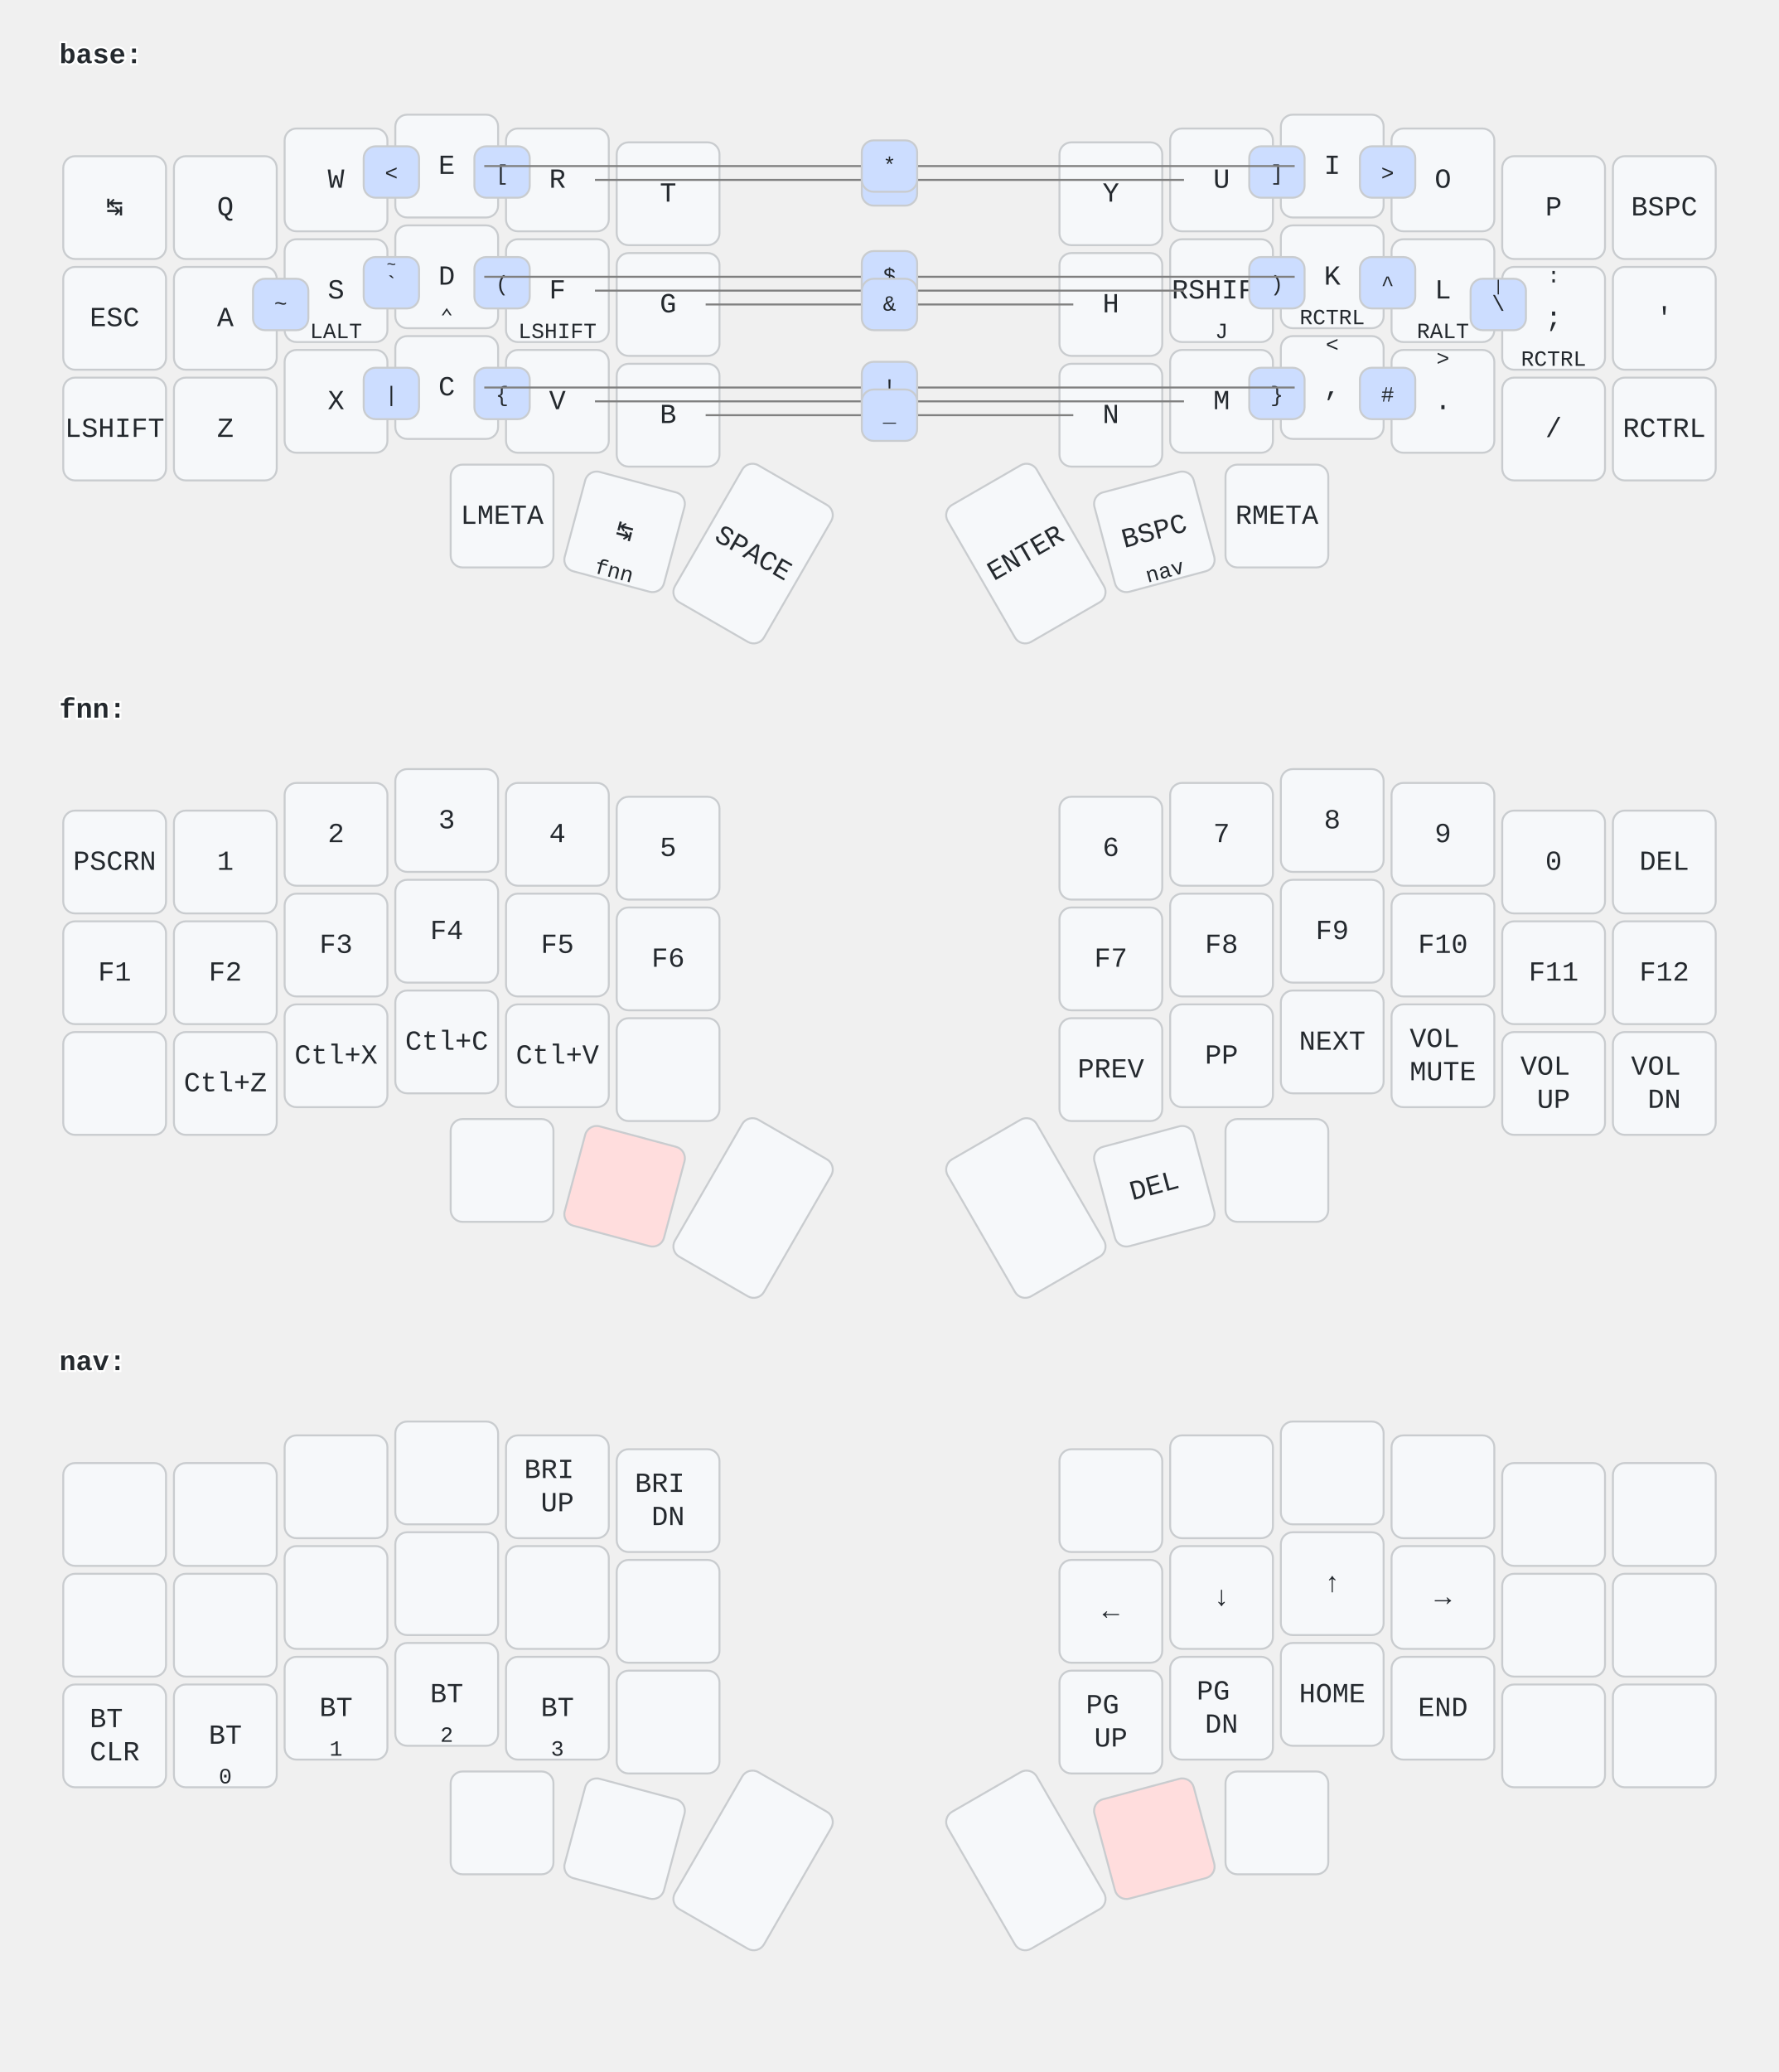
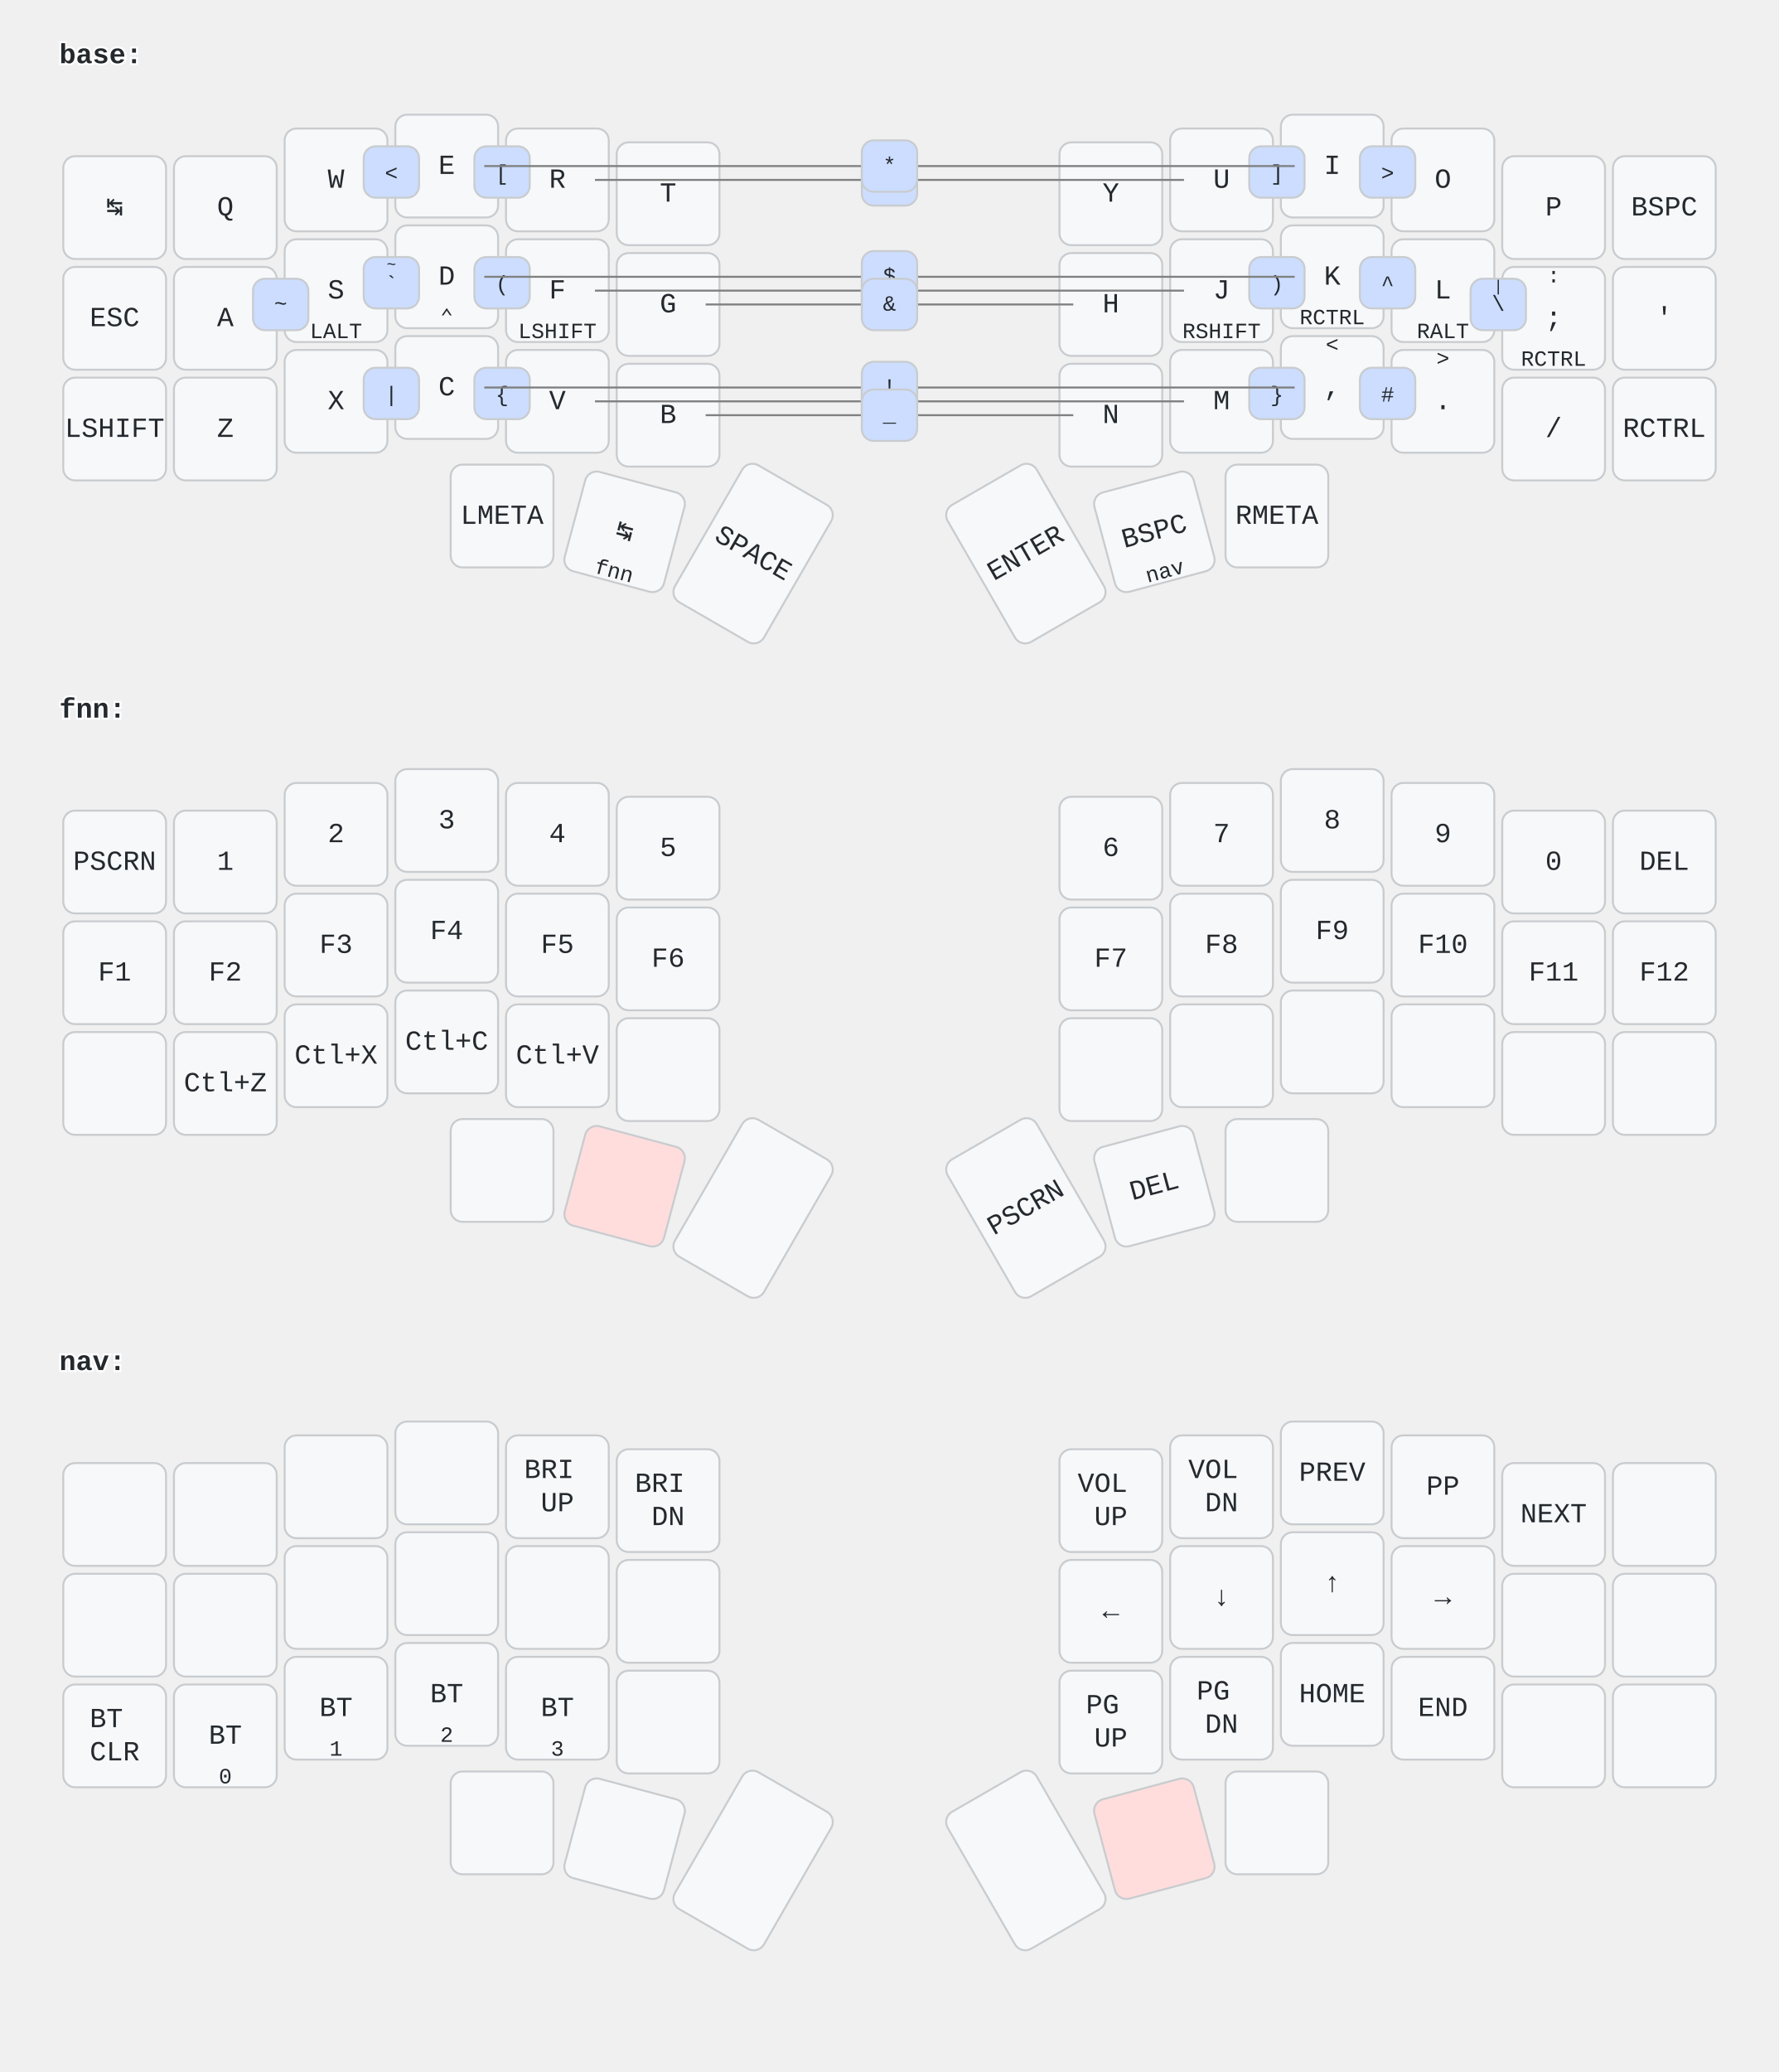
<svg xmlns="http://www.w3.org/2000/svg" width="900" height="1048" viewBox="0 0 900 1048" class="keymap">
  <style>/* font and background color specifications */
svg {
    font-family: SFMono-Regular,Consolas,Liberation Mono,Menlo,monospace;
    font-size: 14px;
    font-kerning: normal;
    text-rendering: optimizeLegibility;
    fill: #24292e;
}

/* default key styling */
rect {
    fill: #f6f8fa;
    stroke: #c9cccf;
    stroke-width: 1;
}

/* color accent for combo boxes */
rect.combo {
    fill: #cdf;
}

/* color accent for held keys */
rect.held, rect.combo.held {
    fill: #fdd;
}

/* color accent for ghost (optional) keys */
rect.ghost, rect.combo.ghost {
    fill: #ddd;
}

text {
    text-anchor: middle;
    dominant-baseline: middle;
}

/* styling for layer labels */
text.label {
    font-weight: bold;
    text-anchor: start;
    stroke: white;
    stroke-width: 2;
    paint-order: stroke;
}

/* styling for combo tap, and key hold/shifted label text */
text.combo, text.hold, text.shifted {
    font-size: 11px;
}

text.hold {
    text-anchor: middle;
    dominant-baseline: auto;
}

text.shifted {
    text-anchor: middle;
    dominant-baseline: hanging;
}

/* styling for hold/shifted label text in combo box */
text.combo.hold, text.combo.shifted {
    font-size: 8px;
}

/* styling for combo dendrons */
path {
    stroke-width: 1;
    stroke: gray;
    fill: none;
}
</style>
  <g transform="translate(30, 0)" class="layer-base">
    <text x="0" y="28" class="label" id="base">base:</text>
    <g transform="translate(0, 56)">
      <g transform="translate(28, 49)" class="key keypos-0">
        <rect rx="6" ry="6" x="-26" y="-26" width="52" height="52" class="key" />
        <text x="0" y="0" class="key tap">↹</text>
      </g>
      <g transform="translate(84, 49)" class="key keypos-1">
        <rect rx="6" ry="6" x="-26" y="-26" width="52" height="52" class="key" />
        <text x="0" y="0" class="key tap">Q</text>
      </g>
      <g transform="translate(140, 35)" class="key keypos-2">
        <rect rx="6" ry="6" x="-26" y="-26" width="52" height="52" class="key" />
        <text x="0" y="0" class="key tap">W</text>
      </g>
      <g transform="translate(196, 28)" class="key keypos-3">
        <rect rx="6" ry="6" x="-26" y="-26" width="52" height="52" class="key" />
        <text x="0" y="0" class="key tap">E</text>
      </g>
      <g transform="translate(252, 35)" class="key keypos-4">
        <rect rx="6" ry="6" x="-26" y="-26" width="52" height="52" class="key" />
        <text x="0" y="0" class="key tap">R</text>
      </g>
      <g transform="translate(308, 42)" class="key keypos-5">
        <rect rx="6" ry="6" x="-26" y="-26" width="52" height="52" class="key" />
        <text x="0" y="0" class="key tap">T</text>
      </g>
      <g transform="translate(532, 42)" class="key keypos-6">
        <rect rx="6" ry="6" x="-26" y="-26" width="52" height="52" class="key" />
        <text x="0" y="0" class="key tap">Y</text>
      </g>
      <g transform="translate(588, 35)" class="key keypos-7">
        <rect rx="6" ry="6" x="-26" y="-26" width="52" height="52" class="key" />
        <text x="0" y="0" class="key tap">U</text>
      </g>
      <g transform="translate(644, 28)" class="key keypos-8">
        <rect rx="6" ry="6" x="-26" y="-26" width="52" height="52" class="key" />
        <text x="0" y="0" class="key tap">I</text>
      </g>
      <g transform="translate(700, 35)" class="key keypos-9">
        <rect rx="6" ry="6" x="-26" y="-26" width="52" height="52" class="key" />
        <text x="0" y="0" class="key tap">O</text>
      </g>
      <g transform="translate(756, 49)" class="key keypos-10">
        <rect rx="6" ry="6" x="-26" y="-26" width="52" height="52" class="key" />
        <text x="0" y="0" class="key tap">P</text>
      </g>
      <g transform="translate(812, 49)" class="key keypos-11">
        <rect rx="6" ry="6" x="-26" y="-26" width="52" height="52" class="key" />
        <text x="0" y="0" class="key tap">BSPC</text>
      </g>
      <g transform="translate(28, 105)" class="key keypos-12">
        <rect rx="6" ry="6" x="-26" y="-26" width="52" height="52" class="key" />
        <text x="0" y="0" class="key tap">ESC</text>
      </g>
      <g transform="translate(84, 105)" class="key keypos-13">
        <rect rx="6" ry="6" x="-26" y="-26" width="52" height="52" class="key" />
        <text x="0" y="0" class="key tap">A</text>
      </g>
      <g transform="translate(140, 91)" class="key keypos-14">
        <rect rx="6" ry="6" x="-26" y="-26" width="52" height="52" class="key" />
        <text x="0" y="0" class="key tap">S</text>
        <text x="0" y="24" class="key hold">LALT</text>
      </g>
      <g transform="translate(196, 84)" class="key keypos-15">
        <rect rx="6" ry="6" x="-26" y="-26" width="52" height="52" class="key" />
        <text x="0" y="0" class="key tap">D</text>
        <text x="0" y="24" class="key hold">⌃</text>
      </g>
      <g transform="translate(252, 91)" class="key keypos-16">
        <rect rx="6" ry="6" x="-26" y="-26" width="52" height="52" class="key" />
        <text x="0" y="0" class="key tap">F</text>
        <text x="0" y="24" class="key hold">LSHIFT</text>
      </g>
      <g transform="translate(308, 98)" class="key keypos-17">
        <rect rx="6" ry="6" x="-26" y="-26" width="52" height="52" class="key" />
        <text x="0" y="0" class="key tap">G</text>
      </g>
      <g transform="translate(532, 98)" class="key keypos-18">
        <rect rx="6" ry="6" x="-26" y="-26" width="52" height="52" class="key" />
        <text x="0" y="0" class="key tap">H</text>
      </g>
      <g transform="translate(588, 91)" class="key keypos-19">
        <rect rx="6" ry="6" x="-26" y="-26" width="52" height="52" class="key" />
-         <text x="0" y="0" class="key tap">RSHIFT</text>
-         <text x="0" y="24" class="key hold">J</text>
+         <text x="0" y="0" class="key tap">J</text>
+         <text x="0" y="24" class="key hold">RSHIFT</text>
      </g>
      <g transform="translate(644, 84)" class="key keypos-20">
        <rect rx="6" ry="6" x="-26" y="-26" width="52" height="52" class="key" />
        <text x="0" y="0" class="key tap">K</text>
        <text x="0" y="24" class="key hold">RCTRL</text>
      </g>
      <g transform="translate(700, 91)" class="key keypos-21">
        <rect rx="6" ry="6" x="-26" y="-26" width="52" height="52" class="key" />
        <text x="0" y="0" class="key tap">L</text>
        <text x="0" y="24" class="key hold">RALT</text>
      </g>
      <g transform="translate(756, 105)" class="key keypos-22">
        <rect rx="6" ry="6" x="-26" y="-26" width="52" height="52" class="key" />
        <text x="0" y="0" class="key tap">;</text>
        <text x="0" y="24" class="key hold">RCTRL</text>
        <text x="0" y="-24" class="key shifted">:</text>
      </g>
      <g transform="translate(812, 105)" class="key keypos-23">
        <rect rx="6" ry="6" x="-26" y="-26" width="52" height="52" class="key" />
        <text x="0" y="0" class="key tap">'</text>
      </g>
      <g transform="translate(28, 161)" class="key keypos-24">
        <rect rx="6" ry="6" x="-26" y="-26" width="52" height="52" class="key" />
        <text x="0" y="0" class="key tap">LSHIFT</text>
      </g>
      <g transform="translate(84, 161)" class="key keypos-25">
        <rect rx="6" ry="6" x="-26" y="-26" width="52" height="52" class="key" />
        <text x="0" y="0" class="key tap">Z</text>
      </g>
      <g transform="translate(140, 147)" class="key keypos-26">
        <rect rx="6" ry="6" x="-26" y="-26" width="52" height="52" class="key" />
        <text x="0" y="0" class="key tap">X</text>
      </g>
      <g transform="translate(196, 140)" class="key keypos-27">
        <rect rx="6" ry="6" x="-26" y="-26" width="52" height="52" class="key" />
        <text x="0" y="0" class="key tap">C</text>
      </g>
      <g transform="translate(252, 147)" class="key keypos-28">
        <rect rx="6" ry="6" x="-26" y="-26" width="52" height="52" class="key" />
        <text x="0" y="0" class="key tap">V</text>
      </g>
      <g transform="translate(308, 154)" class="key keypos-29">
        <rect rx="6" ry="6" x="-26" y="-26" width="52" height="52" class="key" />
        <text x="0" y="0" class="key tap">B</text>
      </g>
      <g transform="translate(532, 154)" class="key keypos-30">
        <rect rx="6" ry="6" x="-26" y="-26" width="52" height="52" class="key" />
        <text x="0" y="0" class="key tap">N</text>
      </g>
      <g transform="translate(588, 147)" class="key keypos-31">
        <rect rx="6" ry="6" x="-26" y="-26" width="52" height="52" class="key" />
        <text x="0" y="0" class="key tap">M</text>
      </g>
      <g transform="translate(644, 140)" class="key keypos-32">
        <rect rx="6" ry="6" x="-26" y="-26" width="52" height="52" class="key" />
        <text x="0" y="0" class="key tap">,</text>
        <text x="0" y="-24" class="key shifted">&lt;</text>
      </g>
      <g transform="translate(700, 147)" class="key keypos-33">
        <rect rx="6" ry="6" x="-26" y="-26" width="52" height="52" class="key" />
        <text x="0" y="0" class="key tap">.</text>
        <text x="0" y="-24" class="key shifted">&gt;</text>
      </g>
      <g transform="translate(756, 161)" class="key keypos-34">
        <rect rx="6" ry="6" x="-26" y="-26" width="52" height="52" class="key" />
        <text x="0" y="0" class="key tap">/</text>
      </g>
      <g transform="translate(812, 161)" class="key keypos-35">
        <rect rx="6" ry="6" x="-26" y="-26" width="52" height="52" class="key" />
        <text x="0" y="0" class="key tap">RCTRL</text>
      </g>
      <g transform="translate(224, 205)" class="key keypos-36">
        <rect rx="6" ry="6" x="-26" y="-26" width="52" height="52" class="key" />
        <text x="0" y="0" class="key tap">LMETA</text>
      </g>
      <g transform="translate(286, 213) rotate(15.0)" class="key keypos-37">
        <rect rx="6" ry="6" x="-26" y="-26" width="52" height="52" class="key" />
        <text x="0" y="0" class="key tap">↹</text>
        <a href="#fnn">
          <text x="0" y="24" class="key hold layer-activator">fnn</text>
        </a>
      </g>
      <g transform="translate(351, 224) rotate(30.0)" class="key keypos-38">
        <rect rx="6" ry="6" x="-26" y="-40" width="52" height="80" class="key" />
        <text x="0" y="0" class="key tap">SPACE</text>
      </g>
      <g transform="translate(489, 224) rotate(-30.0)" class="key keypos-39">
        <rect rx="6" ry="6" x="-26" y="-40" width="52" height="80" class="key" />
        <text x="0" y="0" class="key tap">ENTER</text>
      </g>
      <g transform="translate(554, 213) rotate(-15.0)" class="key keypos-40">
        <rect rx="6" ry="6" x="-26" y="-26" width="52" height="52" class="key" />
        <text x="0" y="0" class="key tap">BSPC</text>
        <a href="#nav">
          <text x="0" y="24" class="key hold layer-activator">nav</text>
        </a>
      </g>
      <g transform="translate(616, 205)" class="key keypos-41">
        <rect rx="6" ry="6" x="-26" y="-26" width="52" height="52" class="key" />
        <text x="0" y="0" class="key tap">RMETA</text>
      </g>
      <g class="combo combopos-0">
        <rect rx="6" ry="6" x="210" y="74" width="28" height="26" class="combo" />
        <text x="224" y="88" class="combo tap">(</text>
      </g>
      <g class="combo combopos-1">
        <rect rx="6" ry="6" x="602" y="74" width="28" height="26" class="combo" />
        <text x="616" y="88" class="combo tap">)</text>
      </g>
      <g class="combo combopos-2">
        <rect rx="6" ry="6" x="210" y="18" width="28" height="26" class="combo" />
        <text x="224" y="32" class="combo tap">[</text>
      </g>
      <g class="combo combopos-3">
        <rect rx="6" ry="6" x="602" y="18" width="28" height="26" class="combo" />
        <text x="616" y="32" class="combo tap">]</text>
      </g>
      <g class="combo combopos-4">
        <rect rx="6" ry="6" x="658" y="74" width="28" height="26" class="combo" />
        <text x="672" y="88" class="combo tap">^</text>
      </g>
      <g class="combo combopos-5">
        <rect rx="6" ry="6" x="154" y="74" width="28" height="26" class="combo" />
        <text x="168" y="88" class="combo tap">`</text>
        <text x="168" y="76" class="combo shifted">~</text>
      </g>
      <g class="combo combopos-6">
        <rect rx="6" ry="6" x="210" y="130" width="28" height="26" class="combo" />
        <text x="224" y="144" class="combo tap">{</text>
      </g>
      <g class="combo combopos-7">
        <rect rx="6" ry="6" x="602" y="130" width="28" height="26" class="combo" />
        <text x="616" y="144" class="combo tap">}</text>
      </g>
      <g class="combo combopos-8">
        <rect rx="6" ry="6" x="154" y="18" width="28" height="26" class="combo" />
        <text x="168" y="32" class="combo tap">&lt;</text>
      </g>
      <g class="combo combopos-9">
        <rect rx="6" ry="6" x="658" y="18" width="28" height="26" class="combo" />
        <text x="672" y="32" class="combo tap">&gt;</text>
      </g>
      <g class="combo combopos-10">
        <path d="M420,147 l-149,0" class="combo" />
        <path d="M420,147 l149,0" class="combo" />
        <rect rx="6" ry="6" x="406" y="134" width="28" height="26" class="combo" />
        <text x="420" y="147" class="combo tap">-</text>
        <text x="420" y="136" class="combo shifted">_</text>
      </g>
      <g class="combo combopos-11">
        <path d="M420,35 l-149,0" class="combo" />
        <path d="M420,35 l149,0" class="combo" />
        <rect rx="6" ry="6" x="406" y="22" width="28" height="26" class="combo" />
        <text x="420" y="35" class="combo tap">+</text>
      </g>
      <g class="combo combopos-12">
        <path d="M420,91 l-149,0" class="combo" />
        <path d="M420,91 l149,0" class="combo" />
        <rect rx="6" ry="6" x="406" y="78" width="28" height="26" class="combo" />
        <text x="420" y="91" class="combo tap">=</text>
        <text x="420" y="80" class="combo shifted">+</text>
      </g>
      <g class="combo combopos-13">
        <rect rx="6" ry="6" x="154" y="130" width="28" height="26" class="combo" />
        <text x="168" y="144" class="combo tap">|</text>
      </g>
      <g class="combo combopos-14">
        <path d="M420,28 l-205,0" class="combo" />
        <path d="M420,28 l205,0" class="combo" />
        <rect rx="6" ry="6" x="406" y="15" width="28" height="26" class="combo" />
        <text x="420" y="28" class="combo tap">*</text>
      </g>
      <g class="combo combopos-15">
        <path d="M420,84 l-205,0" class="combo" />
        <path d="M420,84 l205,0" class="combo" />
        <rect rx="6" ry="6" x="406" y="71" width="28" height="26" class="combo" />
        <text x="420" y="84" class="combo tap">$</text>
      </g>
      <g class="combo combopos-16">
        <rect rx="6" ry="6" x="658" y="130" width="28" height="26" class="combo" />
        <text x="672" y="144" class="combo tap">#</text>
      </g>
      <g class="combo combopos-17">
        <path d="M420,140 l-205,0" class="combo" />
        <path d="M420,140 l205,0" class="combo" />
        <rect rx="6" ry="6" x="406" y="127" width="28" height="26" class="combo" />
        <text x="420" y="140" class="combo tap">!</text>
      </g>
      <g class="combo combopos-18">
        <path d="M420,98 l-93,0" class="combo" />
        <path d="M420,98 l93,0" class="combo" />
        <rect rx="6" ry="6" x="406" y="85" width="28" height="26" class="combo" />
        <text x="420" y="98" class="combo tap">&amp;</text>
      </g>
      <g class="combo combopos-19">
        <path d="M420,154 l-93,0" class="combo" />
        <path d="M420,154 l93,0" class="combo" />
        <rect rx="6" ry="6" x="406" y="141" width="28" height="26" class="combo" />
        <text x="420" y="154" class="combo tap">_</text>
      </g>
      <g class="combo combopos-20">
        <rect rx="6" ry="6" x="714" y="85" width="28" height="26" class="combo" />
        <text x="728" y="98" class="combo tap">\</text>
        <text x="728" y="87" class="combo shifted">|</text>
      </g>
      <g class="combo combopos-21">
        <rect rx="6" ry="6" x="98" y="85" width="28" height="26" class="combo" />
        <text x="112" y="98" class="combo tap">~</text>
      </g>
    </g>
  </g>
  <g transform="translate(30, 331)" class="layer-fnn">
    <text x="0" y="28" class="label" id="fnn">fnn:</text>
    <g transform="translate(0, 56)">
      <g transform="translate(28, 49)" class="key keypos-0">
        <rect rx="6" ry="6" x="-26" y="-26" width="52" height="52" class="key" />
        <text x="0" y="0" class="key tap">PSCRN</text>
      </g>
      <g transform="translate(84, 49)" class="key keypos-1">
        <rect rx="6" ry="6" x="-26" y="-26" width="52" height="52" class="key" />
        <text x="0" y="0" class="key tap">1</text>
      </g>
      <g transform="translate(140, 35)" class="key keypos-2">
        <rect rx="6" ry="6" x="-26" y="-26" width="52" height="52" class="key" />
        <text x="0" y="0" class="key tap">2</text>
      </g>
      <g transform="translate(196, 28)" class="key keypos-3">
        <rect rx="6" ry="6" x="-26" y="-26" width="52" height="52" class="key" />
        <text x="0" y="0" class="key tap">3</text>
      </g>
      <g transform="translate(252, 35)" class="key keypos-4">
        <rect rx="6" ry="6" x="-26" y="-26" width="52" height="52" class="key" />
        <text x="0" y="0" class="key tap">4</text>
      </g>
      <g transform="translate(308, 42)" class="key keypos-5">
        <rect rx="6" ry="6" x="-26" y="-26" width="52" height="52" class="key" />
        <text x="0" y="0" class="key tap">5</text>
      </g>
      <g transform="translate(532, 42)" class="key keypos-6">
        <rect rx="6" ry="6" x="-26" y="-26" width="52" height="52" class="key" />
        <text x="0" y="0" class="key tap">6</text>
      </g>
      <g transform="translate(588, 35)" class="key keypos-7">
        <rect rx="6" ry="6" x="-26" y="-26" width="52" height="52" class="key" />
        <text x="0" y="0" class="key tap">7</text>
      </g>
      <g transform="translate(644, 28)" class="key keypos-8">
        <rect rx="6" ry="6" x="-26" y="-26" width="52" height="52" class="key" />
        <text x="0" y="0" class="key tap">8</text>
      </g>
      <g transform="translate(700, 35)" class="key keypos-9">
        <rect rx="6" ry="6" x="-26" y="-26" width="52" height="52" class="key" />
        <text x="0" y="0" class="key tap">9</text>
      </g>
      <g transform="translate(756, 49)" class="key keypos-10">
        <rect rx="6" ry="6" x="-26" y="-26" width="52" height="52" class="key" />
        <text x="0" y="0" class="key tap">0</text>
      </g>
      <g transform="translate(812, 49)" class="key keypos-11">
        <rect rx="6" ry="6" x="-26" y="-26" width="52" height="52" class="key" />
        <text x="0" y="0" class="key tap">DEL</text>
      </g>
      <g transform="translate(28, 105)" class="key keypos-12">
        <rect rx="6" ry="6" x="-26" y="-26" width="52" height="52" class="key" />
        <text x="0" y="0" class="key tap">F1</text>
      </g>
      <g transform="translate(84, 105)" class="key keypos-13">
        <rect rx="6" ry="6" x="-26" y="-26" width="52" height="52" class="key" />
        <text x="0" y="0" class="key tap">F2</text>
      </g>
      <g transform="translate(140, 91)" class="key keypos-14">
        <rect rx="6" ry="6" x="-26" y="-26" width="52" height="52" class="key" />
        <text x="0" y="0" class="key tap">F3</text>
      </g>
      <g transform="translate(196, 84)" class="key keypos-15">
        <rect rx="6" ry="6" x="-26" y="-26" width="52" height="52" class="key" />
        <text x="0" y="0" class="key tap">F4</text>
      </g>
      <g transform="translate(252, 91)" class="key keypos-16">
        <rect rx="6" ry="6" x="-26" y="-26" width="52" height="52" class="key" />
        <text x="0" y="0" class="key tap">F5</text>
      </g>
      <g transform="translate(308, 98)" class="key keypos-17">
        <rect rx="6" ry="6" x="-26" y="-26" width="52" height="52" class="key" />
        <text x="0" y="0" class="key tap">F6</text>
      </g>
      <g transform="translate(532, 98)" class="key keypos-18">
        <rect rx="6" ry="6" x="-26" y="-26" width="52" height="52" class="key" />
        <text x="0" y="0" class="key tap">F7</text>
      </g>
      <g transform="translate(588, 91)" class="key keypos-19">
        <rect rx="6" ry="6" x="-26" y="-26" width="52" height="52" class="key" />
        <text x="0" y="0" class="key tap">F8</text>
      </g>
      <g transform="translate(644, 84)" class="key keypos-20">
        <rect rx="6" ry="6" x="-26" y="-26" width="52" height="52" class="key" />
        <text x="0" y="0" class="key tap">F9</text>
      </g>
      <g transform="translate(700, 91)" class="key keypos-21">
        <rect rx="6" ry="6" x="-26" y="-26" width="52" height="52" class="key" />
        <text x="0" y="0" class="key tap">F10</text>
      </g>
      <g transform="translate(756, 105)" class="key keypos-22">
        <rect rx="6" ry="6" x="-26" y="-26" width="52" height="52" class="key" />
        <text x="0" y="0" class="key tap">F11</text>
      </g>
      <g transform="translate(812, 105)" class="key keypos-23">
        <rect rx="6" ry="6" x="-26" y="-26" width="52" height="52" class="key" />
        <text x="0" y="0" class="key tap">F12</text>
      </g>
      <g transform="translate(28, 161)" class="key keypos-24">
        <rect rx="6" ry="6" x="-26" y="-26" width="52" height="52" class="key" />
      </g>
      <g transform="translate(84, 161)" class="key keypos-25">
        <rect rx="6" ry="6" x="-26" y="-26" width="52" height="52" class="key" />
        <text x="0" y="0" class="key tap">Ctl+Z</text>
      </g>
      <g transform="translate(140, 147)" class="key keypos-26">
        <rect rx="6" ry="6" x="-26" y="-26" width="52" height="52" class="key" />
        <text x="0" y="0" class="key tap">Ctl+X</text>
      </g>
      <g transform="translate(196, 140)" class="key keypos-27">
        <rect rx="6" ry="6" x="-26" y="-26" width="52" height="52" class="key" />
        <text x="0" y="0" class="key tap">Ctl+C</text>
      </g>
      <g transform="translate(252, 147)" class="key keypos-28">
        <rect rx="6" ry="6" x="-26" y="-26" width="52" height="52" class="key" />
        <text x="0" y="0" class="key tap">Ctl+V</text>
      </g>
      <g transform="translate(308, 154)" class="key keypos-29">
        <rect rx="6" ry="6" x="-26" y="-26" width="52" height="52" class="key" />
      </g>
      <g transform="translate(532, 154)" class="key keypos-30">
        <rect rx="6" ry="6" x="-26" y="-26" width="52" height="52" class="key" />
-         <text x="0" y="0" class="key tap">PREV</text>
      </g>
      <g transform="translate(588, 147)" class="key keypos-31">
        <rect rx="6" ry="6" x="-26" y="-26" width="52" height="52" class="key" />
-         <text x="0" y="0" class="key tap">PP</text>
      </g>
      <g transform="translate(644, 140)" class="key keypos-32">
        <rect rx="6" ry="6" x="-26" y="-26" width="52" height="52" class="key" />
-         <text x="0" y="0" class="key tap">NEXT</text>
      </g>
      <g transform="translate(700, 147)" class="key keypos-33">
        <rect rx="6" ry="6" x="-26" y="-26" width="52" height="52" class="key" />
-         <text x="0" y="0" class="key tap">
-           <tspan x="0" dy="-0.6em">VOL</tspan>
-           <tspan x="0" dy="1.2em">MUTE</tspan>
-         </text>
      </g>
      <g transform="translate(756, 161)" class="key keypos-34">
        <rect rx="6" ry="6" x="-26" y="-26" width="52" height="52" class="key" />
-         <text x="0" y="0" class="key tap">
-           <tspan x="0" dy="-0.6em">VOL</tspan>
-           <tspan x="0" dy="1.2em">UP</tspan>
-         </text>
      </g>
      <g transform="translate(812, 161)" class="key keypos-35">
        <rect rx="6" ry="6" x="-26" y="-26" width="52" height="52" class="key" />
-         <text x="0" y="0" class="key tap">
-           <tspan x="0" dy="-0.6em">VOL</tspan>
-           <tspan x="0" dy="1.2em">DN</tspan>
-         </text>
      </g>
      <g transform="translate(224, 205)" class="key keypos-36">
        <rect rx="6" ry="6" x="-26" y="-26" width="52" height="52" class="key" />
      </g>
      <g transform="translate(286, 213) rotate(15.0)" class="key held keypos-37">
        <rect rx="6" ry="6" x="-26" y="-26" width="52" height="52" class="key held" />
      </g>
      <g transform="translate(351, 224) rotate(30.0)" class="key keypos-38">
        <rect rx="6" ry="6" x="-26" y="-40" width="52" height="80" class="key" />
      </g>
      <g transform="translate(489, 224) rotate(-30.0)" class="key keypos-39">
        <rect rx="6" ry="6" x="-26" y="-40" width="52" height="80" class="key" />
+         <text x="0" y="0" class="key tap">PSCRN</text>
      </g>
      <g transform="translate(554, 213) rotate(-15.0)" class="key keypos-40">
        <rect rx="6" ry="6" x="-26" y="-26" width="52" height="52" class="key" />
        <text x="0" y="0" class="key tap">DEL</text>
      </g>
      <g transform="translate(616, 205)" class="key keypos-41">
        <rect rx="6" ry="6" x="-26" y="-26" width="52" height="52" class="key" />
      </g>
    </g>
  </g>
  <g transform="translate(30, 661)" class="layer-nav">
    <text x="0" y="28" class="label" id="nav">nav:</text>
    <g transform="translate(0, 56)">
      <g transform="translate(28, 49)" class="key keypos-0">
        <rect rx="6" ry="6" x="-26" y="-26" width="52" height="52" class="key" />
      </g>
      <g transform="translate(84, 49)" class="key keypos-1">
        <rect rx="6" ry="6" x="-26" y="-26" width="52" height="52" class="key" />
      </g>
      <g transform="translate(140, 35)" class="key keypos-2">
        <rect rx="6" ry="6" x="-26" y="-26" width="52" height="52" class="key" />
      </g>
      <g transform="translate(196, 28)" class="key keypos-3">
        <rect rx="6" ry="6" x="-26" y="-26" width="52" height="52" class="key" />
      </g>
      <g transform="translate(252, 35)" class="key keypos-4">
        <rect rx="6" ry="6" x="-26" y="-26" width="52" height="52" class="key" />
        <text x="0" y="0" class="key tap">
          <tspan x="0" dy="-0.6em">BRI</tspan>
          <tspan x="0" dy="1.2em">UP</tspan>
        </text>
      </g>
      <g transform="translate(308, 42)" class="key keypos-5">
        <rect rx="6" ry="6" x="-26" y="-26" width="52" height="52" class="key" />
        <text x="0" y="0" class="key tap">
          <tspan x="0" dy="-0.6em">BRI</tspan>
          <tspan x="0" dy="1.2em">DN</tspan>
        </text>
      </g>
      <g transform="translate(532, 42)" class="key keypos-6">
        <rect rx="6" ry="6" x="-26" y="-26" width="52" height="52" class="key" />
+         <text x="0" y="0" class="key tap">
+           <tspan x="0" dy="-0.6em">VOL</tspan>
+           <tspan x="0" dy="1.2em">UP</tspan>
+         </text>
      </g>
      <g transform="translate(588, 35)" class="key keypos-7">
        <rect rx="6" ry="6" x="-26" y="-26" width="52" height="52" class="key" />
+         <text x="0" y="0" class="key tap">
+           <tspan x="0" dy="-0.6em">VOL</tspan>
+           <tspan x="0" dy="1.2em">DN</tspan>
+         </text>
      </g>
      <g transform="translate(644, 28)" class="key keypos-8">
        <rect rx="6" ry="6" x="-26" y="-26" width="52" height="52" class="key" />
+         <text x="0" y="0" class="key tap">PREV</text>
      </g>
      <g transform="translate(700, 35)" class="key keypos-9">
        <rect rx="6" ry="6" x="-26" y="-26" width="52" height="52" class="key" />
+         <text x="0" y="0" class="key tap">PP</text>
      </g>
      <g transform="translate(756, 49)" class="key keypos-10">
        <rect rx="6" ry="6" x="-26" y="-26" width="52" height="52" class="key" />
+         <text x="0" y="0" class="key tap">NEXT</text>
      </g>
      <g transform="translate(812, 49)" class="key keypos-11">
        <rect rx="6" ry="6" x="-26" y="-26" width="52" height="52" class="key" />
      </g>
      <g transform="translate(28, 105)" class="key keypos-12">
        <rect rx="6" ry="6" x="-26" y="-26" width="52" height="52" class="key" />
      </g>
      <g transform="translate(84, 105)" class="key keypos-13">
        <rect rx="6" ry="6" x="-26" y="-26" width="52" height="52" class="key" />
      </g>
      <g transform="translate(140, 91)" class="key keypos-14">
        <rect rx="6" ry="6" x="-26" y="-26" width="52" height="52" class="key" />
      </g>
      <g transform="translate(196, 84)" class="key keypos-15">
        <rect rx="6" ry="6" x="-26" y="-26" width="52" height="52" class="key" />
      </g>
      <g transform="translate(252, 91)" class="key keypos-16">
        <rect rx="6" ry="6" x="-26" y="-26" width="52" height="52" class="key" />
      </g>
      <g transform="translate(308, 98)" class="key keypos-17">
        <rect rx="6" ry="6" x="-26" y="-26" width="52" height="52" class="key" />
      </g>
      <g transform="translate(532, 98)" class="key keypos-18">
        <rect rx="6" ry="6" x="-26" y="-26" width="52" height="52" class="key" />
        <text x="0" y="0" class="key tap">←</text>
      </g>
      <g transform="translate(588, 91)" class="key keypos-19">
        <rect rx="6" ry="6" x="-26" y="-26" width="52" height="52" class="key" />
        <text x="0" y="0" class="key tap">↓</text>
      </g>
      <g transform="translate(644, 84)" class="key keypos-20">
        <rect rx="6" ry="6" x="-26" y="-26" width="52" height="52" class="key" />
        <text x="0" y="0" class="key tap">↑</text>
      </g>
      <g transform="translate(700, 91)" class="key keypos-21">
        <rect rx="6" ry="6" x="-26" y="-26" width="52" height="52" class="key" />
        <text x="0" y="0" class="key tap">→</text>
      </g>
      <g transform="translate(756, 105)" class="key keypos-22">
        <rect rx="6" ry="6" x="-26" y="-26" width="52" height="52" class="key" />
      </g>
      <g transform="translate(812, 105)" class="key keypos-23">
        <rect rx="6" ry="6" x="-26" y="-26" width="52" height="52" class="key" />
      </g>
      <g transform="translate(28, 161)" class="key keypos-24">
        <rect rx="6" ry="6" x="-26" y="-26" width="52" height="52" class="key" />
        <text x="0" y="0" class="key tap">
          <tspan x="0" dy="-0.6em">BT</tspan>
          <tspan x="0" dy="1.2em">CLR</tspan>
        </text>
      </g>
      <g transform="translate(84, 161)" class="key keypos-25">
        <rect rx="6" ry="6" x="-26" y="-26" width="52" height="52" class="key" />
        <text x="0" y="0" class="key tap">BT</text>
        <text x="0" y="24" class="key hold">0</text>
      </g>
      <g transform="translate(140, 147)" class="key keypos-26">
        <rect rx="6" ry="6" x="-26" y="-26" width="52" height="52" class="key" />
        <text x="0" y="0" class="key tap">BT</text>
        <text x="0" y="24" class="key hold">1</text>
      </g>
      <g transform="translate(196, 140)" class="key keypos-27">
        <rect rx="6" ry="6" x="-26" y="-26" width="52" height="52" class="key" />
        <text x="0" y="0" class="key tap">BT</text>
        <text x="0" y="24" class="key hold">2</text>
      </g>
      <g transform="translate(252, 147)" class="key keypos-28">
        <rect rx="6" ry="6" x="-26" y="-26" width="52" height="52" class="key" />
        <text x="0" y="0" class="key tap">BT</text>
        <text x="0" y="24" class="key hold">3</text>
      </g>
      <g transform="translate(308, 154)" class="key keypos-29">
        <rect rx="6" ry="6" x="-26" y="-26" width="52" height="52" class="key" />
      </g>
      <g transform="translate(532, 154)" class="key keypos-30">
        <rect rx="6" ry="6" x="-26" y="-26" width="52" height="52" class="key" />
        <text x="0" y="0" class="key tap">
          <tspan x="0" dy="-0.6em">PG</tspan>
          <tspan x="0" dy="1.2em">UP</tspan>
        </text>
      </g>
      <g transform="translate(588, 147)" class="key keypos-31">
        <rect rx="6" ry="6" x="-26" y="-26" width="52" height="52" class="key" />
        <text x="0" y="0" class="key tap">
          <tspan x="0" dy="-0.6em">PG</tspan>
          <tspan x="0" dy="1.2em">DN</tspan>
        </text>
      </g>
      <g transform="translate(644, 140)" class="key keypos-32">
        <rect rx="6" ry="6" x="-26" y="-26" width="52" height="52" class="key" />
        <text x="0" y="0" class="key tap">HOME</text>
      </g>
      <g transform="translate(700, 147)" class="key keypos-33">
        <rect rx="6" ry="6" x="-26" y="-26" width="52" height="52" class="key" />
        <text x="0" y="0" class="key tap">END</text>
      </g>
      <g transform="translate(756, 161)" class="key keypos-34">
        <rect rx="6" ry="6" x="-26" y="-26" width="52" height="52" class="key" />
      </g>
      <g transform="translate(812, 161)" class="key keypos-35">
        <rect rx="6" ry="6" x="-26" y="-26" width="52" height="52" class="key" />
      </g>
      <g transform="translate(224, 205)" class="key keypos-36">
        <rect rx="6" ry="6" x="-26" y="-26" width="52" height="52" class="key" />
      </g>
      <g transform="translate(286, 213) rotate(15.0)" class="key keypos-37">
        <rect rx="6" ry="6" x="-26" y="-26" width="52" height="52" class="key" />
      </g>
      <g transform="translate(351, 224) rotate(30.0)" class="key keypos-38">
        <rect rx="6" ry="6" x="-26" y="-40" width="52" height="80" class="key" />
      </g>
      <g transform="translate(489, 224) rotate(-30.0)" class="key keypos-39">
        <rect rx="6" ry="6" x="-26" y="-40" width="52" height="80" class="key" />
      </g>
      <g transform="translate(554, 213) rotate(-15.0)" class="key held keypos-40">
        <rect rx="6" ry="6" x="-26" y="-26" width="52" height="52" class="key held" />
      </g>
      <g transform="translate(616, 205)" class="key keypos-41">
        <rect rx="6" ry="6" x="-26" y="-26" width="52" height="52" class="key" />
      </g>
    </g>
  </g>
</svg>
